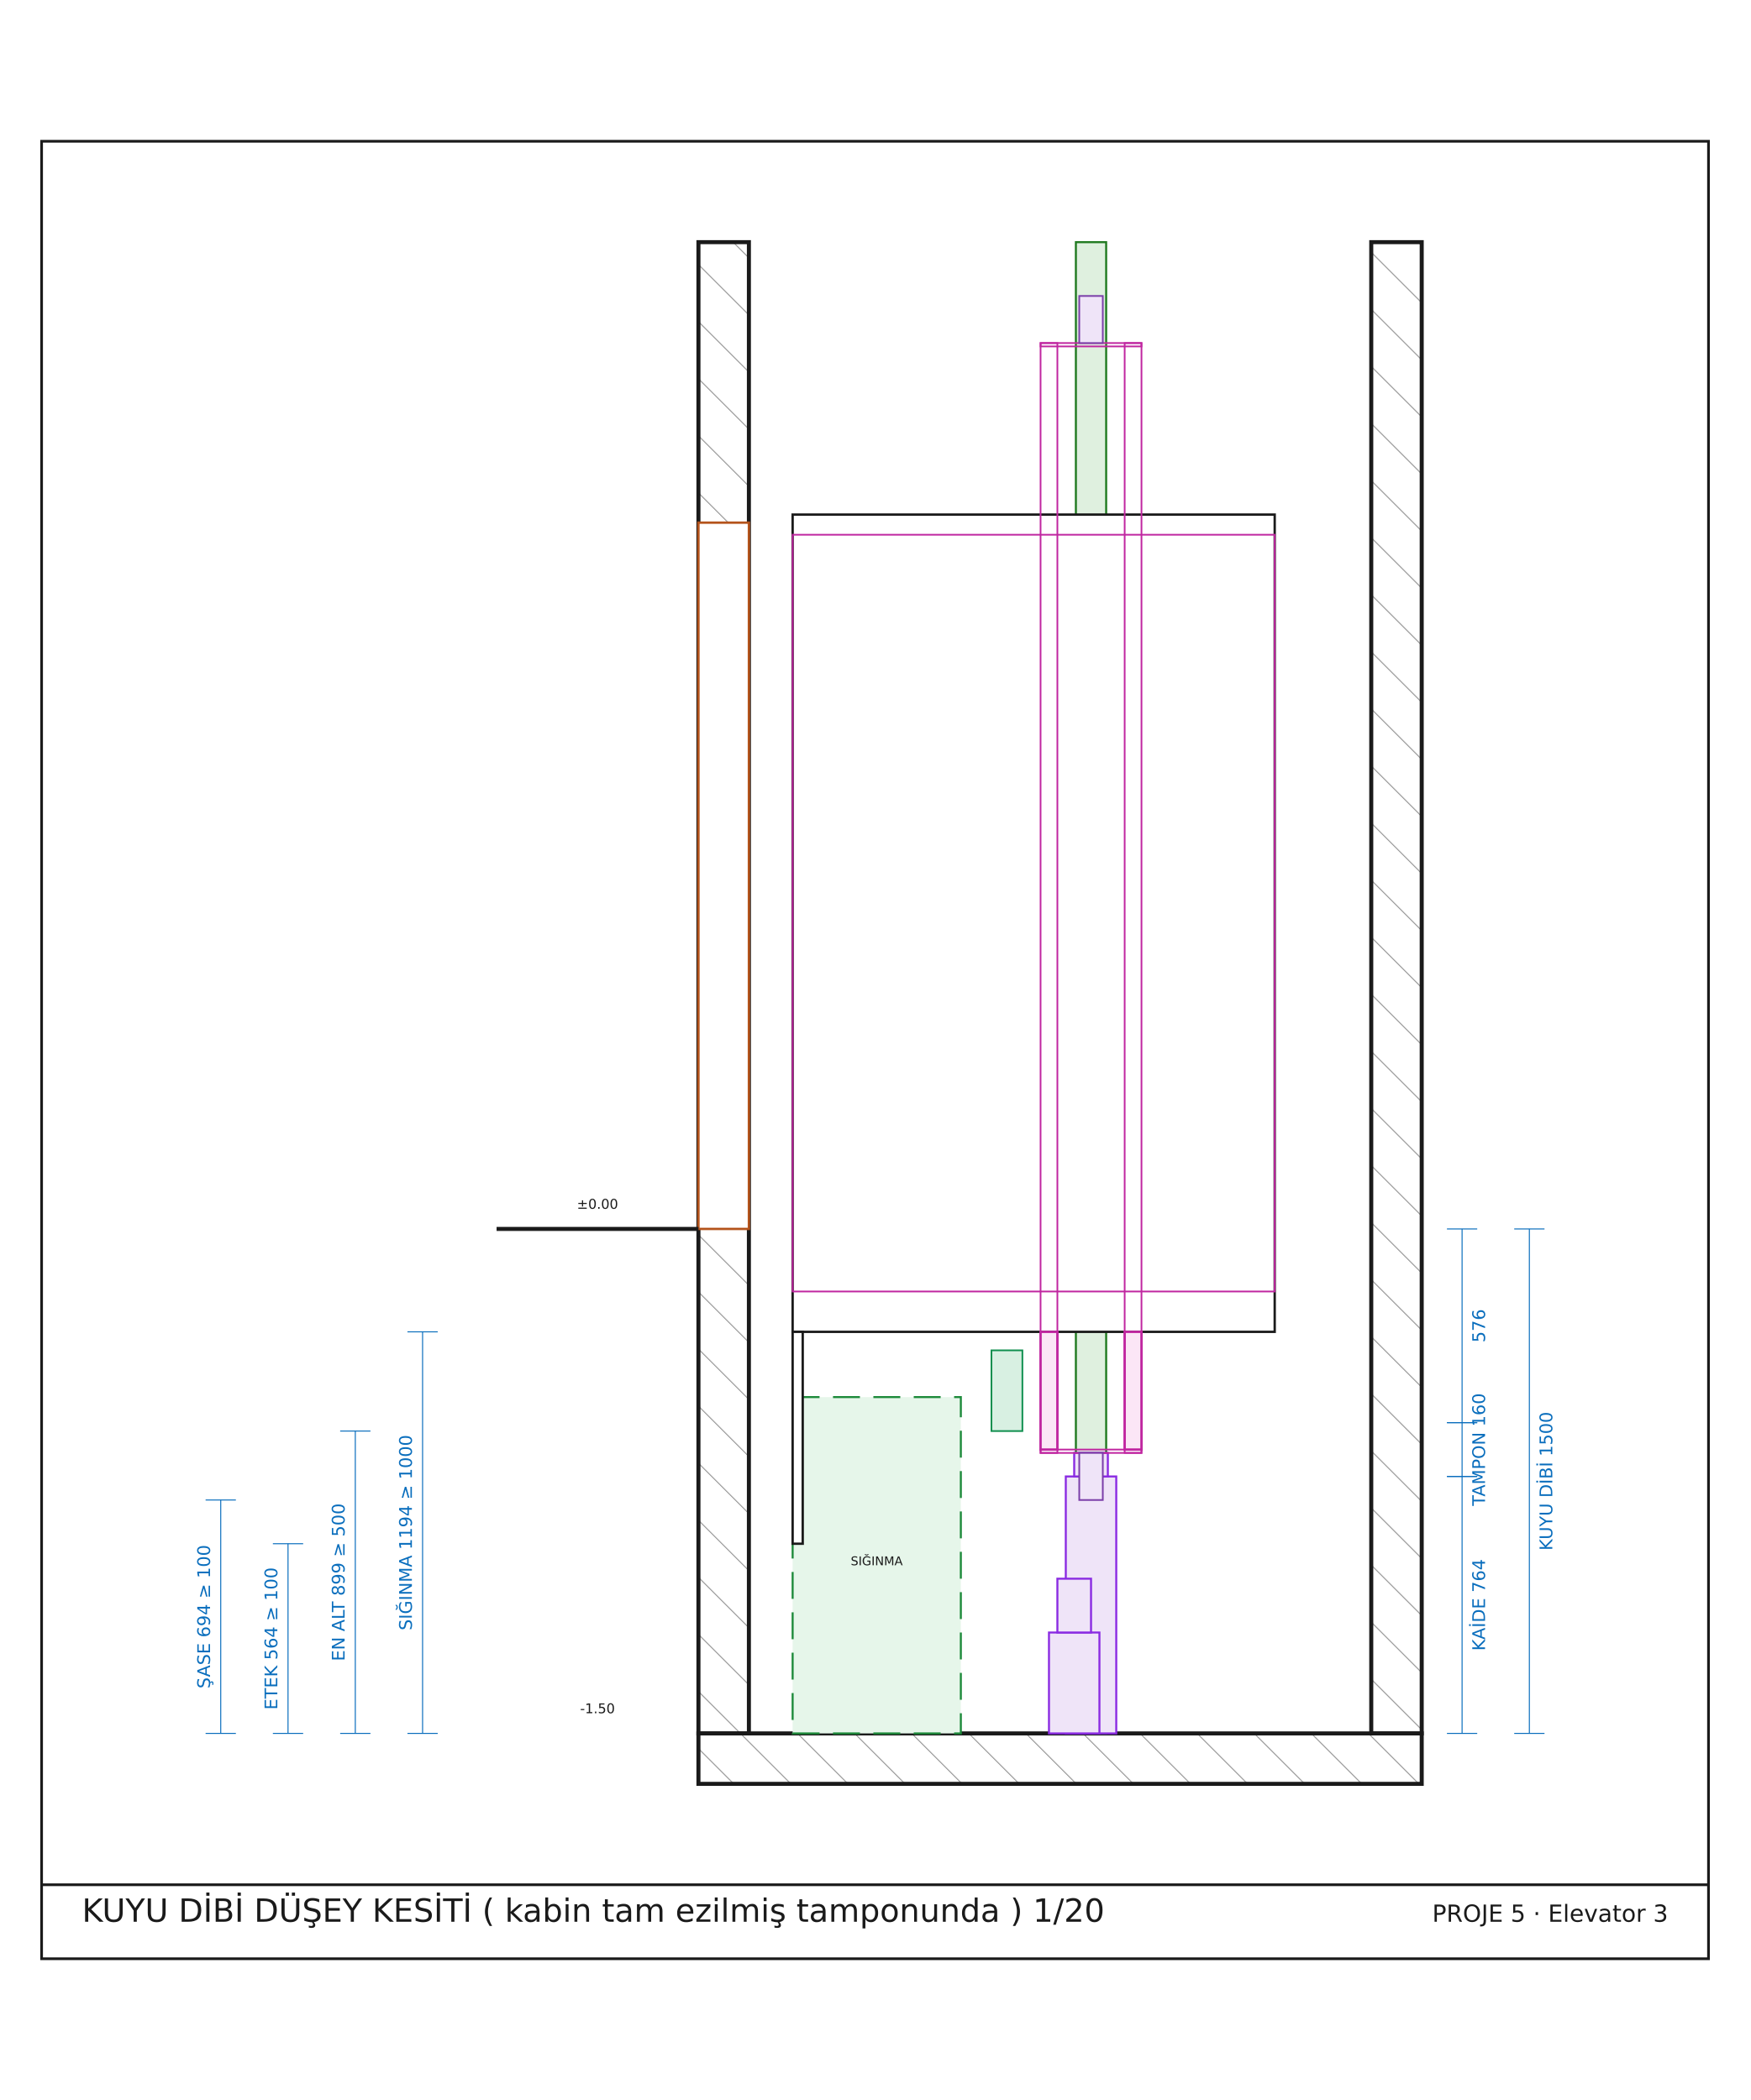
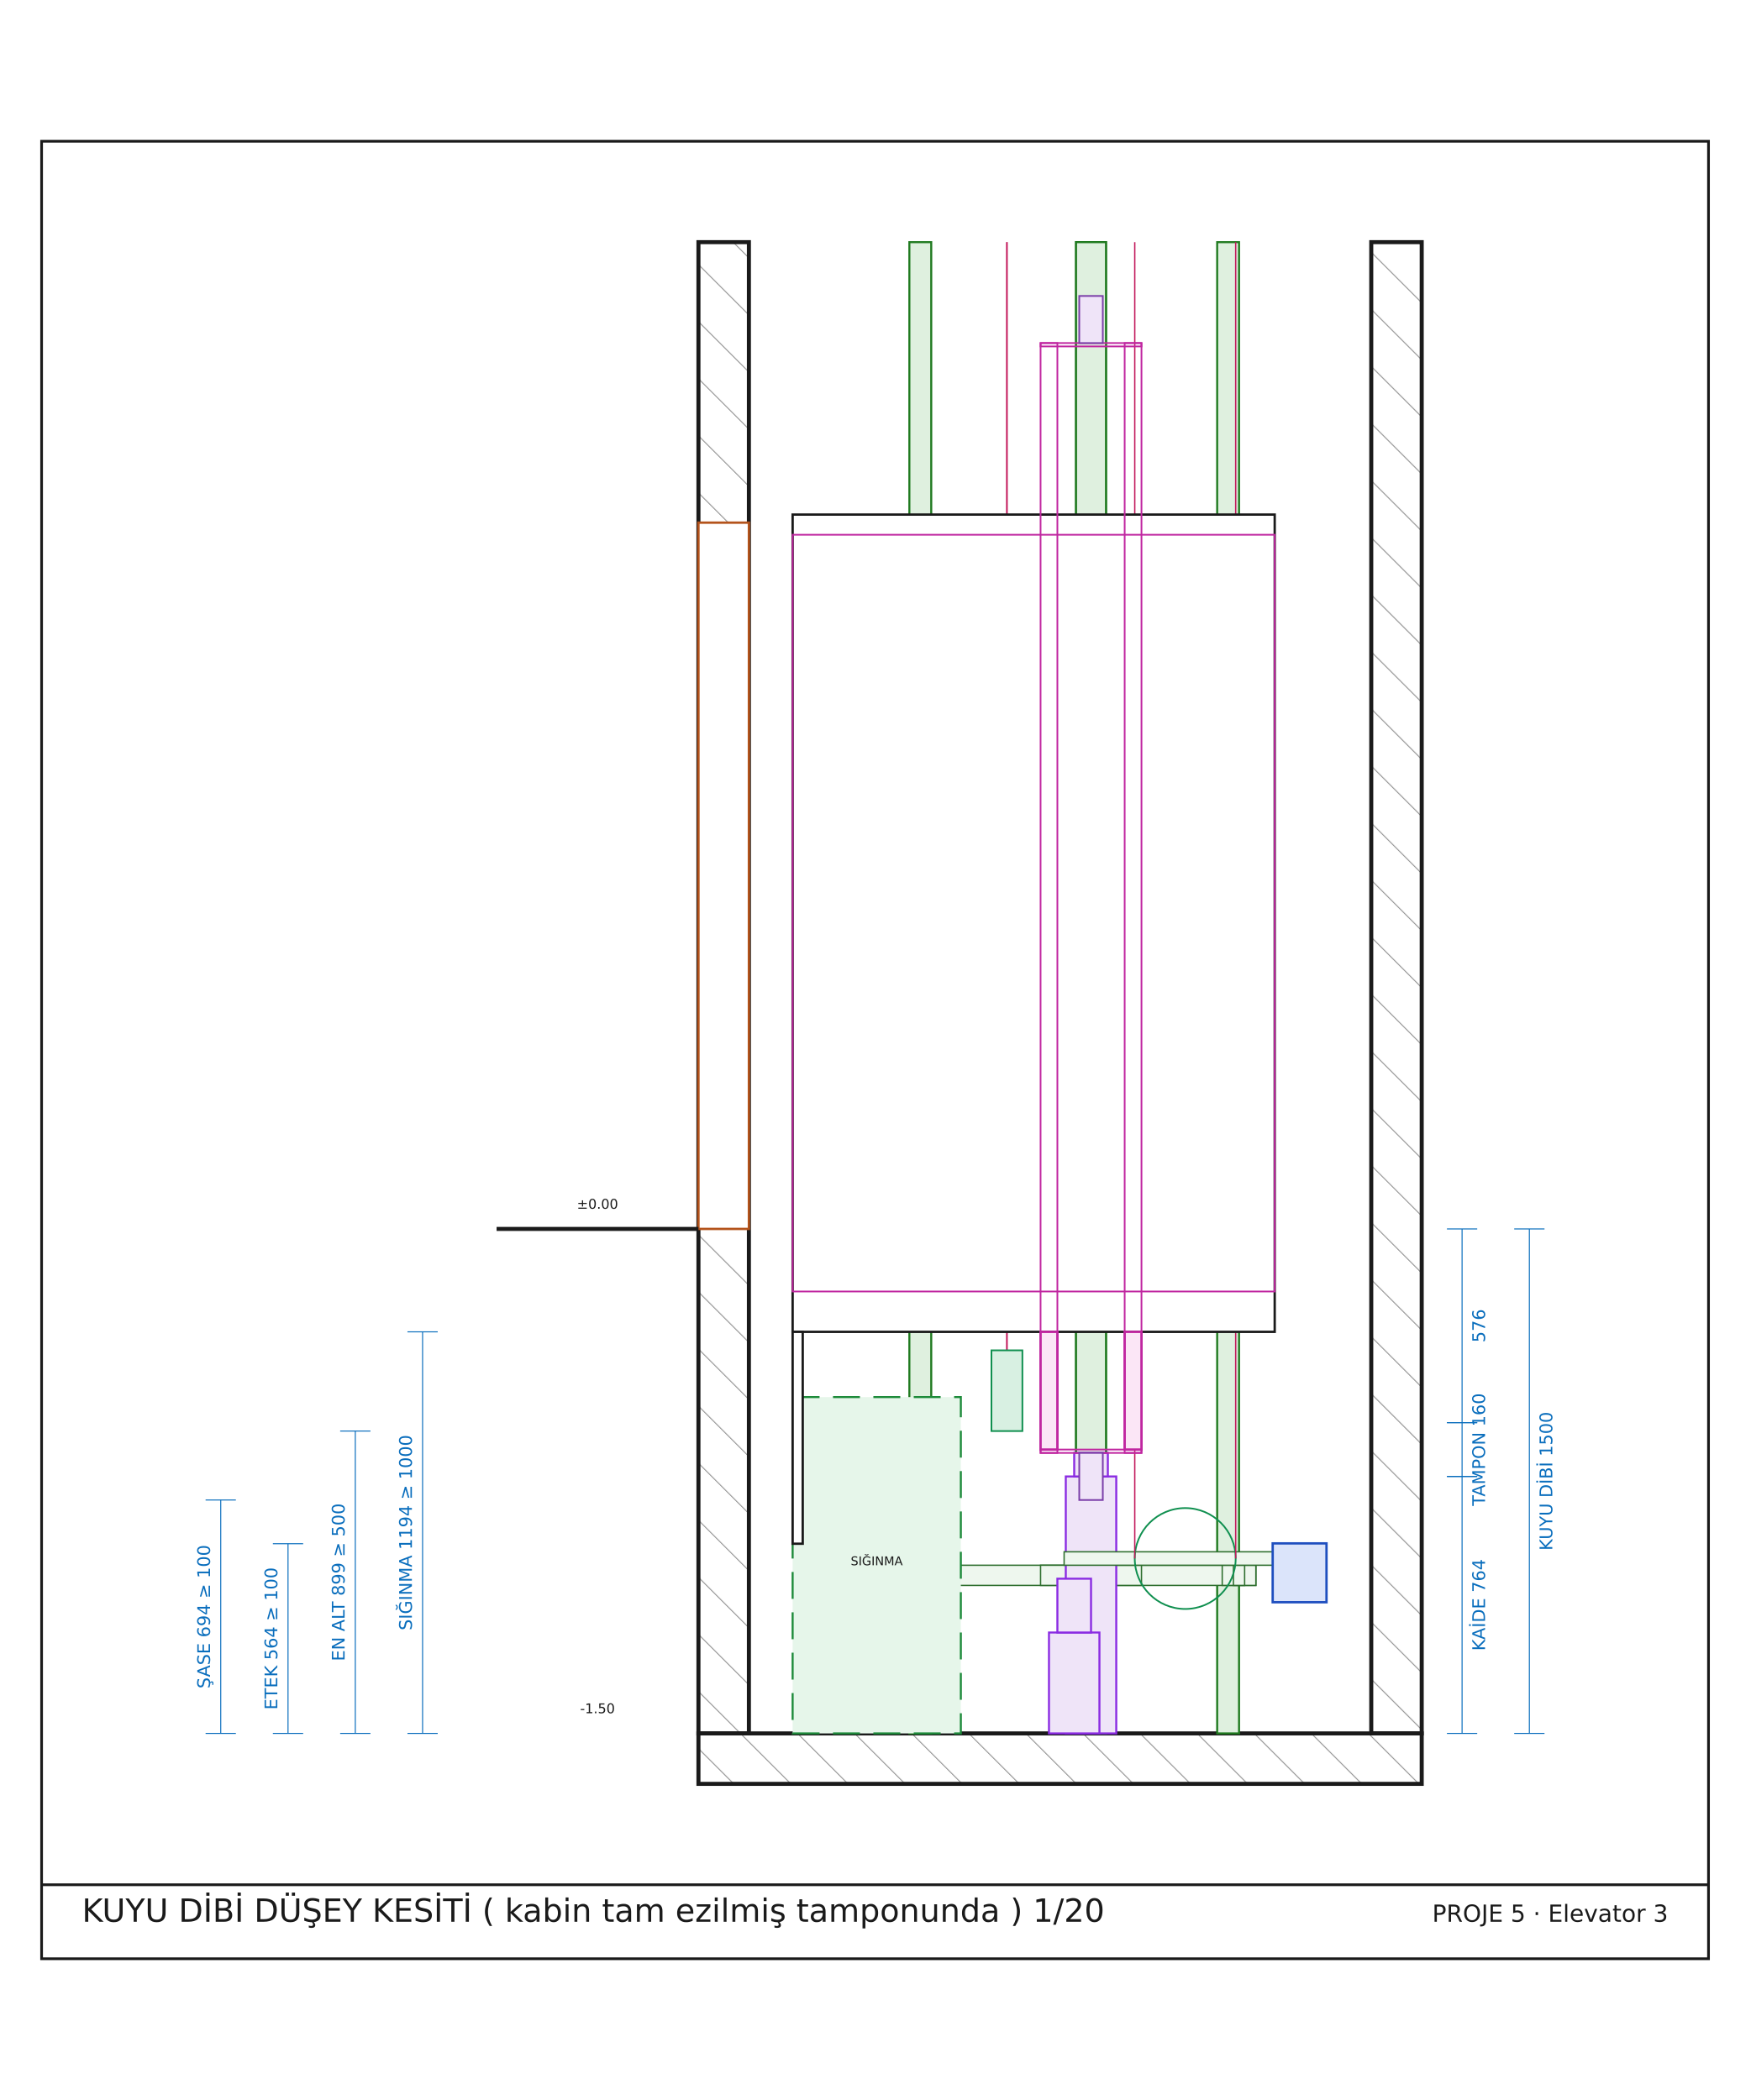
<svg xmlns="http://www.w3.org/2000/svg" viewBox="-2222 -3654 5195 6244" width="260mm" height="312mm">
  <defs>
    <pattern id="tarama" width="120" height="120" patternUnits="userSpaceOnUse" patternTransform="rotate(45)">
      <line x1="0" y1="0" x2="0" y2="120" stroke="#9a9a9a" stroke-width="6" />
    </pattern>
    <pattern id="tugla" width="240" height="120" patternUnits="userSpaceOnUse">
      <rect width="240" height="120" fill="#fdf3ee" />
      <path d="M0 0 H240 M0 60 H240 M120 0 V60 M0 60 V120 M240 60 V120" stroke="#c08a6a" stroke-width="5" fill="none" />
    </pattern>
  </defs>
  <rect x="-100000" y="-100000" width="200000" height="200000" fill="#ffffff" />
  <g transform="scale(1,-1)">
    <rect x="-150.0" y="-1500.0" width="150.0" height="4434.0" fill="url(#tarama)" stroke="none" />
    <rect x="-150.0" y="-1500.0" width="150.0" height="4434.0" fill="none" stroke="#1a1a1a" stroke-width="12" />
    <rect x="1850.0" y="-1500.0" width="150.0" height="4434.0" fill="url(#tarama)" stroke="none" />
    <rect x="1850.0" y="-1500.0" width="150.0" height="4434.0" fill="none" stroke="#1a1a1a" stroke-width="12" />
    <rect x="-150.0" y="-1650.0" width="2150.0" height="150.0" fill="url(#tarama)" stroke="none" />
    <rect x="-150.0" y="-1650.0" width="2150.0" height="150.0" fill="none" stroke="#1a1a1a" stroke-width="12" />
    <rect x="-150.0" y="0.0" width="150.0" height="2100.0" fill="#ffffff" stroke="#b4531b" stroke-width="7" />
    <line x1="-750.0" y1="0.0" x2="-150.0" y2="0.0" stroke="#1a1a1a" stroke-width="12" />
    <g transform="translate(-450.0,60.0) scale(1,-1) rotate(-0.0)">
      <text x="0" y="0" font-family="DejaVu Sans, Arial" font-size="40" fill="#1a1a1a" text-anchor="middle">±0.00</text>
    </g>
-     <rect x="972.0" y="-1500.0" width="90.0" height="4434.0" fill="#dff0df" stroke="#1f7a1f" stroke-width="6" />
+     <rect x="972.5" y="-1500.0" width="89.0" height="4434.0" fill="#dff0df" stroke="#1f7a1f" stroke-width="6" />
+     <rect x="972.5" y="-1500.0" width="89.0" height="4434.0" fill="#dff0df" stroke="#1f7a1f" stroke-width="6" />
+     <rect x="477.0" y="-1500.0" width="65.0" height="4434.0" fill="#dff0df" stroke="#1f7a1f" stroke-width="6" />
+     <rect x="1392.0" y="-1500.0" width="65.0" height="4434.0" fill="#dff0df" stroke="#1f7a1f" stroke-width="6" />
+     <rect x="427.0" y="-1060.0" width="1080.0" height="60.0" fill="#eef7ee" stroke="#2f6f2f" stroke-width="4" />
+     <rect x="1407.0" y="-1060.0" width="100.0" height="60.0" fill="#eef7ee" stroke="#2f6f2f" stroke-width="4" />
+     <rect x="1440.3" y="-1060.0" width="33.3" height="60.0" fill="#eef7ee" stroke="#2f6f2f" stroke-width="4" />
+     <rect x="427.0" y="-1060.0" width="100.0" height="60.0" fill="#eef7ee" stroke="#2f6f2f" stroke-width="4" />
+     <rect x="460.3" y="-1060.0" width="33.3" height="60.0" fill="#eef7ee" stroke="#2f6f2f" stroke-width="4" />
+     <rect x="427.0" y="440.0" width="1080.0" height="60.0" fill="#eef7ee" stroke="#2f6f2f" stroke-width="4" />
+     <rect x="1407.0" y="440.0" width="100.0" height="60.0" fill="#eef7ee" stroke="#2f6f2f" stroke-width="4" />
+     <rect x="1440.3" y="440.0" width="33.3" height="60.0" fill="#eef7ee" stroke="#2f6f2f" stroke-width="4" />
+     <rect x="427.0" y="440.0" width="100.0" height="60.0" fill="#eef7ee" stroke="#2f6f2f" stroke-width="4" />
+     <rect x="460.3" y="440.0" width="33.3" height="60.0" fill="#eef7ee" stroke="#2f6f2f" stroke-width="4" />
+     <rect x="427.0" y="1940.0" width="1080.0" height="60.0" fill="#eef7ee" stroke="#2f6f2f" stroke-width="4" />
+     <rect x="1407.0" y="1940.0" width="100.0" height="60.0" fill="#eef7ee" stroke="#2f6f2f" stroke-width="4" />
+     <rect x="1440.3" y="1940.0" width="33.3" height="60.0" fill="#eef7ee" stroke="#2f6f2f" stroke-width="4" />
+     <rect x="427.0" y="1940.0" width="100.0" height="60.0" fill="#eef7ee" stroke="#2f6f2f" stroke-width="4" />
+     <rect x="460.3" y="1940.0" width="33.3" height="60.0" fill="#eef7ee" stroke="#2f6f2f" stroke-width="4" />
+     <rect x="867.0" y="-1060.0" width="300.0" height="60.0" fill="#eef7ee" stroke="#2f6f2f" stroke-width="4" />
+     <rect x="967.0" y="-1060.0" width="100.0" height="60.0" fill="#eef7ee" stroke="#2f6f2f" stroke-width="4" />
+     <rect x="867.0" y="440.0" width="300.0" height="60.0" fill="#eef7ee" stroke="#2f6f2f" stroke-width="4" />
+     <rect x="967.0" y="440.0" width="100.0" height="60.0" fill="#eef7ee" stroke="#2f6f2f" stroke-width="4" />
+     <rect x="867.0" y="1940.0" width="300.0" height="60.0" fill="#eef7ee" stroke="#2f6f2f" stroke-width="4" />
+     <rect x="967.0" y="1940.0" width="100.0" height="60.0" fill="#eef7ee" stroke="#2f6f2f" stroke-width="4" />
    <rect x="942.0" y="-1500.0" width="150.0" height="764.0" fill="#efe4f8" stroke="#8a2be2" stroke-width="6" />
    <rect x="967.0" y="-736.0" width="100.0" height="70.0" fill="#efe4f8" stroke="#8a2be2" stroke-width="6" />
    <rect x="892.0" y="-1500.0" width="150.0" height="300.0" fill="#efe4f8" stroke="#8a2be2" stroke-width="6" />
    <rect x="917.0" y="-1200.0" width="100.0" height="160.0" fill="#efe4f8" stroke="#8a2be2" stroke-width="6" />
+     <rect x="937.0" y="-1000.0" width="720.0" height="40.0" fill="#eef7ee" stroke="#2f6f2f" stroke-width="4" />
+     <rect x="1557.0" y="-1110.0" width="160.0" height="175.0" fill="#dbe4fa" stroke="#1f4fbf" stroke-width="7" />
+     <circle cx="1297.0" cy="-980.0" r="150.0" fill="none" stroke="#0f8f4f" stroke-width="5" />
+     <line x1="767.0" y1="-481.0" x2="767.0" y2="2934.0" stroke="#c2185b" stroke-width="4" />
+     <line x1="767.0" y1="-481.0" x2="767.0" y2="2934.0" stroke="#c2185b" stroke-width="4" />
+     <line x1="1147.0" y1="2934.0" x2="1147.0" y2="-980.0" stroke="#c2185b" stroke-width="4" />
+     <line x1="1447.0" y1="2934.0" x2="1447.0" y2="-980.0" stroke="#c2185b" stroke-width="4" />
    <rect x="130.0" y="-1500.0" width="500.0" height="1000.0" fill="#e6f6ea" stroke="#1d8a3a" stroke-width="6" stroke-dasharray="80 40" />
    <g transform="translate(380.0,-1000.0) scale(1,-1) rotate(-0.0)">
      <text x="0" y="0" font-family="DejaVu Sans, Arial" font-size="36" fill="#1a1a1a" text-anchor="middle">SIĞINMA</text>
    </g>
    <rect x="130.0" y="-306.0" width="1433.0" height="2430.0" fill="#ffffff" stroke="#1a1a1a" stroke-width="7" />
    <rect x="130.0" y="-186.0" width="1433.0" height="2250.0" fill="none" stroke="#c026a0" stroke-width="5" />
    <rect x="130.0" y="-936.0" width="30.0" height="630.0" fill="#ffffff" stroke="#1a1a1a" stroke-width="7" />
    <rect x="867.0" y="-666.0" width="50.0" height="3300.0" fill="none" stroke="#c026a0" stroke-width="5" />
    <rect x="1117.0" y="-666.0" width="50.0" height="3300.0" fill="none" stroke="#c026a0" stroke-width="5" />
    <rect x="867.0" y="-666.0" width="300.0" height="10.0" fill="none" stroke="#c026a0" stroke-width="5" />
    <rect x="867.0" y="2624.0" width="300.0" height="10.0" fill="none" stroke="#c026a0" stroke-width="5" />
    <rect x="982.0" y="2634.0" width="70.0" height="140.0" fill="#efe4f8" stroke="#7a3ea8" stroke-width="5" />
    <rect x="982.0" y="-806.0" width="70.0" height="140.0" fill="#efe4f8" stroke="#7a3ea8" stroke-width="5" />
    <rect x="867.0" y="-656.0" width="50.0" height="350.0" fill="#fbe6f6" stroke="#c026a0" stroke-width="7" />
    <rect x="1117.0" y="-656.0" width="50.0" height="350.0" fill="#fbe6f6" stroke="#c026a0" stroke-width="7" />
    <rect x="721.0" y="-601.0" width="92.0" height="240.0" fill="#d8f0e2" stroke="#0f8f4f" stroke-width="5" />
    <g transform="translate(-450.0,-1440.0) scale(1,-1) rotate(-0.0)">
      <text x="0" y="0" font-family="DejaVu Sans, Arial" font-size="40" fill="#1a1a1a" text-anchor="middle">-1.50</text>
    </g>
    <line x1="-970.0" y1="-1500.0" x2="-970.0" y2="-306.0" stroke="#0a6ebd" stroke-width="3" />
    <line x1="-1015.0" y1="-1500.0" x2="-925.0" y2="-1500.0" stroke="#0a6ebd" stroke-width="3" />
    <line x1="-1015.0" y1="-306.0" x2="-925.0" y2="-306.0" stroke="#0a6ebd" stroke-width="3" />
    <g transform="translate(-1001.8,-903.0) scale(1,-1) rotate(-90.0)">
-       <text x="0" y="0" font-family="DejaVu Sans, Arial" font-size="52.0" fill="#0a6ebd" text-anchor="middle">SIĞINMA 1194 ≥ 1000</text>
+       <text x="0" y="0" font-family="DejaVu Sans, Arial" font-size="52" fill="#0a6ebd" text-anchor="middle">SIĞINMA 1194 ≥ 1000</text>
    </g>
    <line x1="-1170.0" y1="-1500.0" x2="-1170.0" y2="-601.0" stroke="#0a6ebd" stroke-width="3" />
    <line x1="-1215.0" y1="-1500.0" x2="-1125.0" y2="-1500.0" stroke="#0a6ebd" stroke-width="3" />
    <line x1="-1215.0" y1="-601.0" x2="-1125.0" y2="-601.0" stroke="#0a6ebd" stroke-width="3" />
    <g transform="translate(-1201.8,-1050.5) scale(1,-1) rotate(-90.0)">
-       <text x="0" y="0" font-family="DejaVu Sans, Arial" font-size="52.0" fill="#0a6ebd" text-anchor="middle">EN ALT 899 ≥ 500</text>
+       <text x="0" y="0" font-family="DejaVu Sans, Arial" font-size="52" fill="#0a6ebd" text-anchor="middle">EN ALT 899 ≥ 500</text>
    </g>
    <line x1="-1370.0" y1="-1500.0" x2="-1370.0" y2="-936.0" stroke="#0a6ebd" stroke-width="3" />
    <line x1="-1415.0" y1="-1500.0" x2="-1325.0" y2="-1500.0" stroke="#0a6ebd" stroke-width="3" />
    <line x1="-1415.0" y1="-936.0" x2="-1325.0" y2="-936.0" stroke="#0a6ebd" stroke-width="3" />
    <g transform="translate(-1401.8,-1218.0) scale(1,-1) rotate(-90.0)">
-       <text x="0" y="0" font-family="DejaVu Sans, Arial" font-size="52.0" fill="#0a6ebd" text-anchor="middle">ETEK 564 ≥ 100</text>
+       <text x="0" y="0" font-family="DejaVu Sans, Arial" font-size="52" fill="#0a6ebd" text-anchor="middle">ETEK 564 ≥ 100</text>
    </g>
    <line x1="-1570.0" y1="-1500.0" x2="-1570.0" y2="-806.0" stroke="#0a6ebd" stroke-width="3" />
    <line x1="-1615.0" y1="-1500.0" x2="-1525.0" y2="-1500.0" stroke="#0a6ebd" stroke-width="3" />
    <line x1="-1615.0" y1="-806.0" x2="-1525.0" y2="-806.0" stroke="#0a6ebd" stroke-width="3" />
    <g transform="translate(-1601.8,-1153.0) scale(1,-1) rotate(-90.0)">
-       <text x="0" y="0" font-family="DejaVu Sans, Arial" font-size="52.0" fill="#0a6ebd" text-anchor="middle">ŞASE 694 ≥ 100</text>
+       <text x="0" y="0" font-family="DejaVu Sans, Arial" font-size="52" fill="#0a6ebd" text-anchor="middle">ŞASE 694 ≥ 100</text>
    </g>
    <line x1="2120.0" y1="-1500.0" x2="2120.0" y2="-736.0" stroke="#0a6ebd" stroke-width="3" />
    <line x1="2075.0" y1="-1500.0" x2="2165.0" y2="-1500.0" stroke="#0a6ebd" stroke-width="3" />
    <line x1="2075.0" y1="-736.0" x2="2165.0" y2="-736.0" stroke="#0a6ebd" stroke-width="3" />
    <g transform="translate(2188.2,-1118.0) scale(1,-1) rotate(-90.0)">
-       <text x="0" y="0" font-family="DejaVu Sans, Arial" font-size="52.0" fill="#0a6ebd" text-anchor="middle">KAİDE 764</text>
+       <text x="0" y="0" font-family="DejaVu Sans, Arial" font-size="52" fill="#0a6ebd" text-anchor="middle">KAİDE 764</text>
    </g>
    <line x1="2120.0" y1="-736.0" x2="2120.0" y2="-576.0" stroke="#0a6ebd" stroke-width="3" />
    <line x1="2075.0" y1="-736.0" x2="2165.0" y2="-736.0" stroke="#0a6ebd" stroke-width="3" />
    <line x1="2075.0" y1="-576.0" x2="2165.0" y2="-576.0" stroke="#0a6ebd" stroke-width="3" />
    <g transform="translate(2188.2,-656.0) scale(1,-1) rotate(-90.0)">
-       <text x="0" y="0" font-family="DejaVu Sans, Arial" font-size="52.0" fill="#0a6ebd" text-anchor="middle">TAMPON 160</text>
+       <text x="0" y="0" font-family="DejaVu Sans, Arial" font-size="52" fill="#0a6ebd" text-anchor="middle">TAMPON 160</text>
    </g>
    <line x1="2120.0" y1="-576.0" x2="2120.0" y2="0.0" stroke="#0a6ebd" stroke-width="3" />
    <line x1="2075.0" y1="-576.0" x2="2165.0" y2="-576.0" stroke="#0a6ebd" stroke-width="3" />
    <line x1="2075.0" y1="0.0" x2="2165.0" y2="0.0" stroke="#0a6ebd" stroke-width="3" />
    <g transform="translate(2188.2,-288.0) scale(1,-1) rotate(-90.0)">
-       <text x="0" y="0" font-family="DejaVu Sans, Arial" font-size="52.0" fill="#0a6ebd" text-anchor="middle">576</text>
+       <text x="0" y="0" font-family="DejaVu Sans, Arial" font-size="52" fill="#0a6ebd" text-anchor="middle">576</text>
    </g>
    <line x1="2320.0" y1="-1500.0" x2="2320.0" y2="0.0" stroke="#0a6ebd" stroke-width="3" />
    <line x1="2275.0" y1="-1500.0" x2="2365.0" y2="-1500.0" stroke="#0a6ebd" stroke-width="3" />
    <line x1="2275.0" y1="0.0" x2="2365.0" y2="0.0" stroke="#0a6ebd" stroke-width="3" />
    <g transform="translate(2388.2,-750.0) scale(1,-1) rotate(-90.0)">
-       <text x="0" y="0" font-family="DejaVu Sans, Arial" font-size="52.0" fill="#0a6ebd" text-anchor="middle">KUYU DİBİ 1500</text>
+       <text x="0" y="0" font-family="DejaVu Sans, Arial" font-size="52" fill="#0a6ebd" text-anchor="middle">KUYU DİBİ 1500</text>
    </g>
    <rect x="-2102.5" y="-2170.0" width="4955.0" height="5404.0" fill="none" stroke="#1a1a1a" stroke-width="8" />
    <line x1="-2102.5" y1="-1950.0" x2="2852.5" y2="-1950.0" stroke="#1a1a1a" stroke-width="8" />
    <g transform="translate(-1982.5,-2060.0) scale(1,-1) rotate(-0.0)">
      <text x="0" y="0" font-family="DejaVu Sans, Arial" font-size="95" fill="#1a1a1a" text-anchor="start">KUYU DİBİ DÜŞEY KESİTİ  ( kabin tam ezilmiş tamponunda )   1/20</text>
    </g>
    <g transform="translate(2732.5,-2060.0) scale(1,-1) rotate(-0.0)">
      <text x="0" y="0" font-family="DejaVu Sans, Arial" font-size="70" fill="#1a1a1a" text-anchor="end">PROJE 5  ·  Elevator 3</text>
    </g>
  </g>
</svg>
